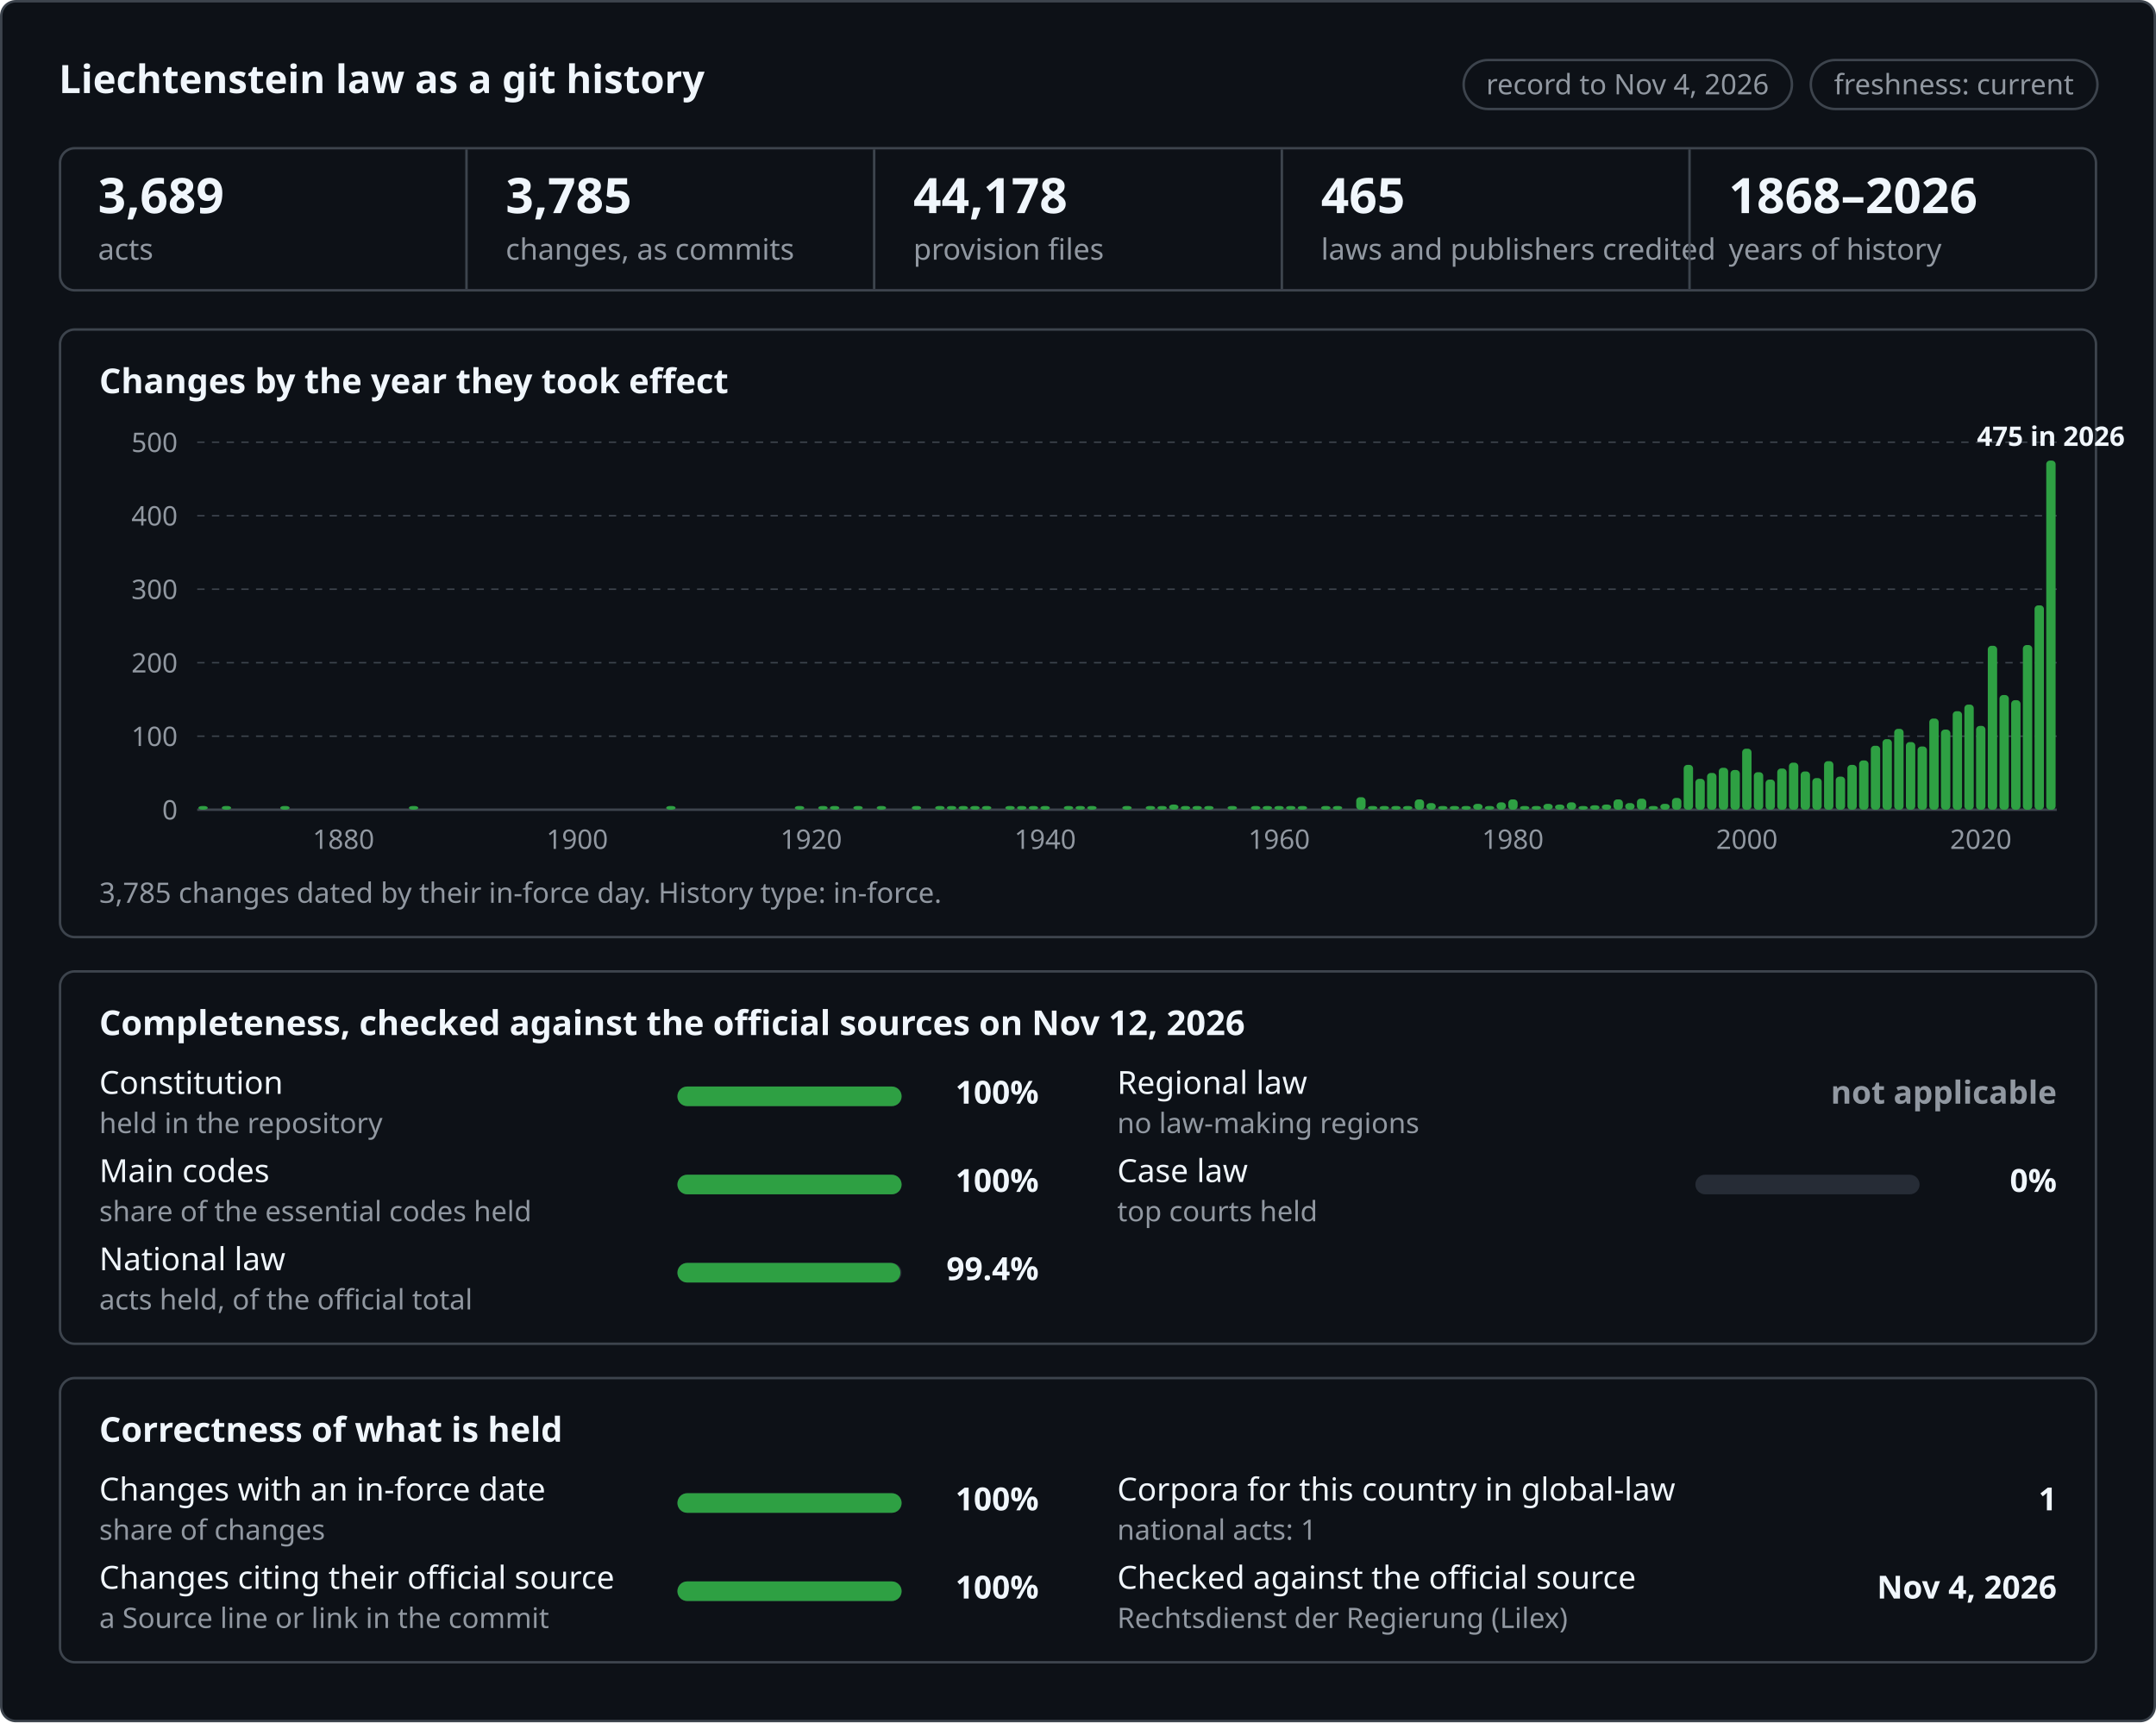
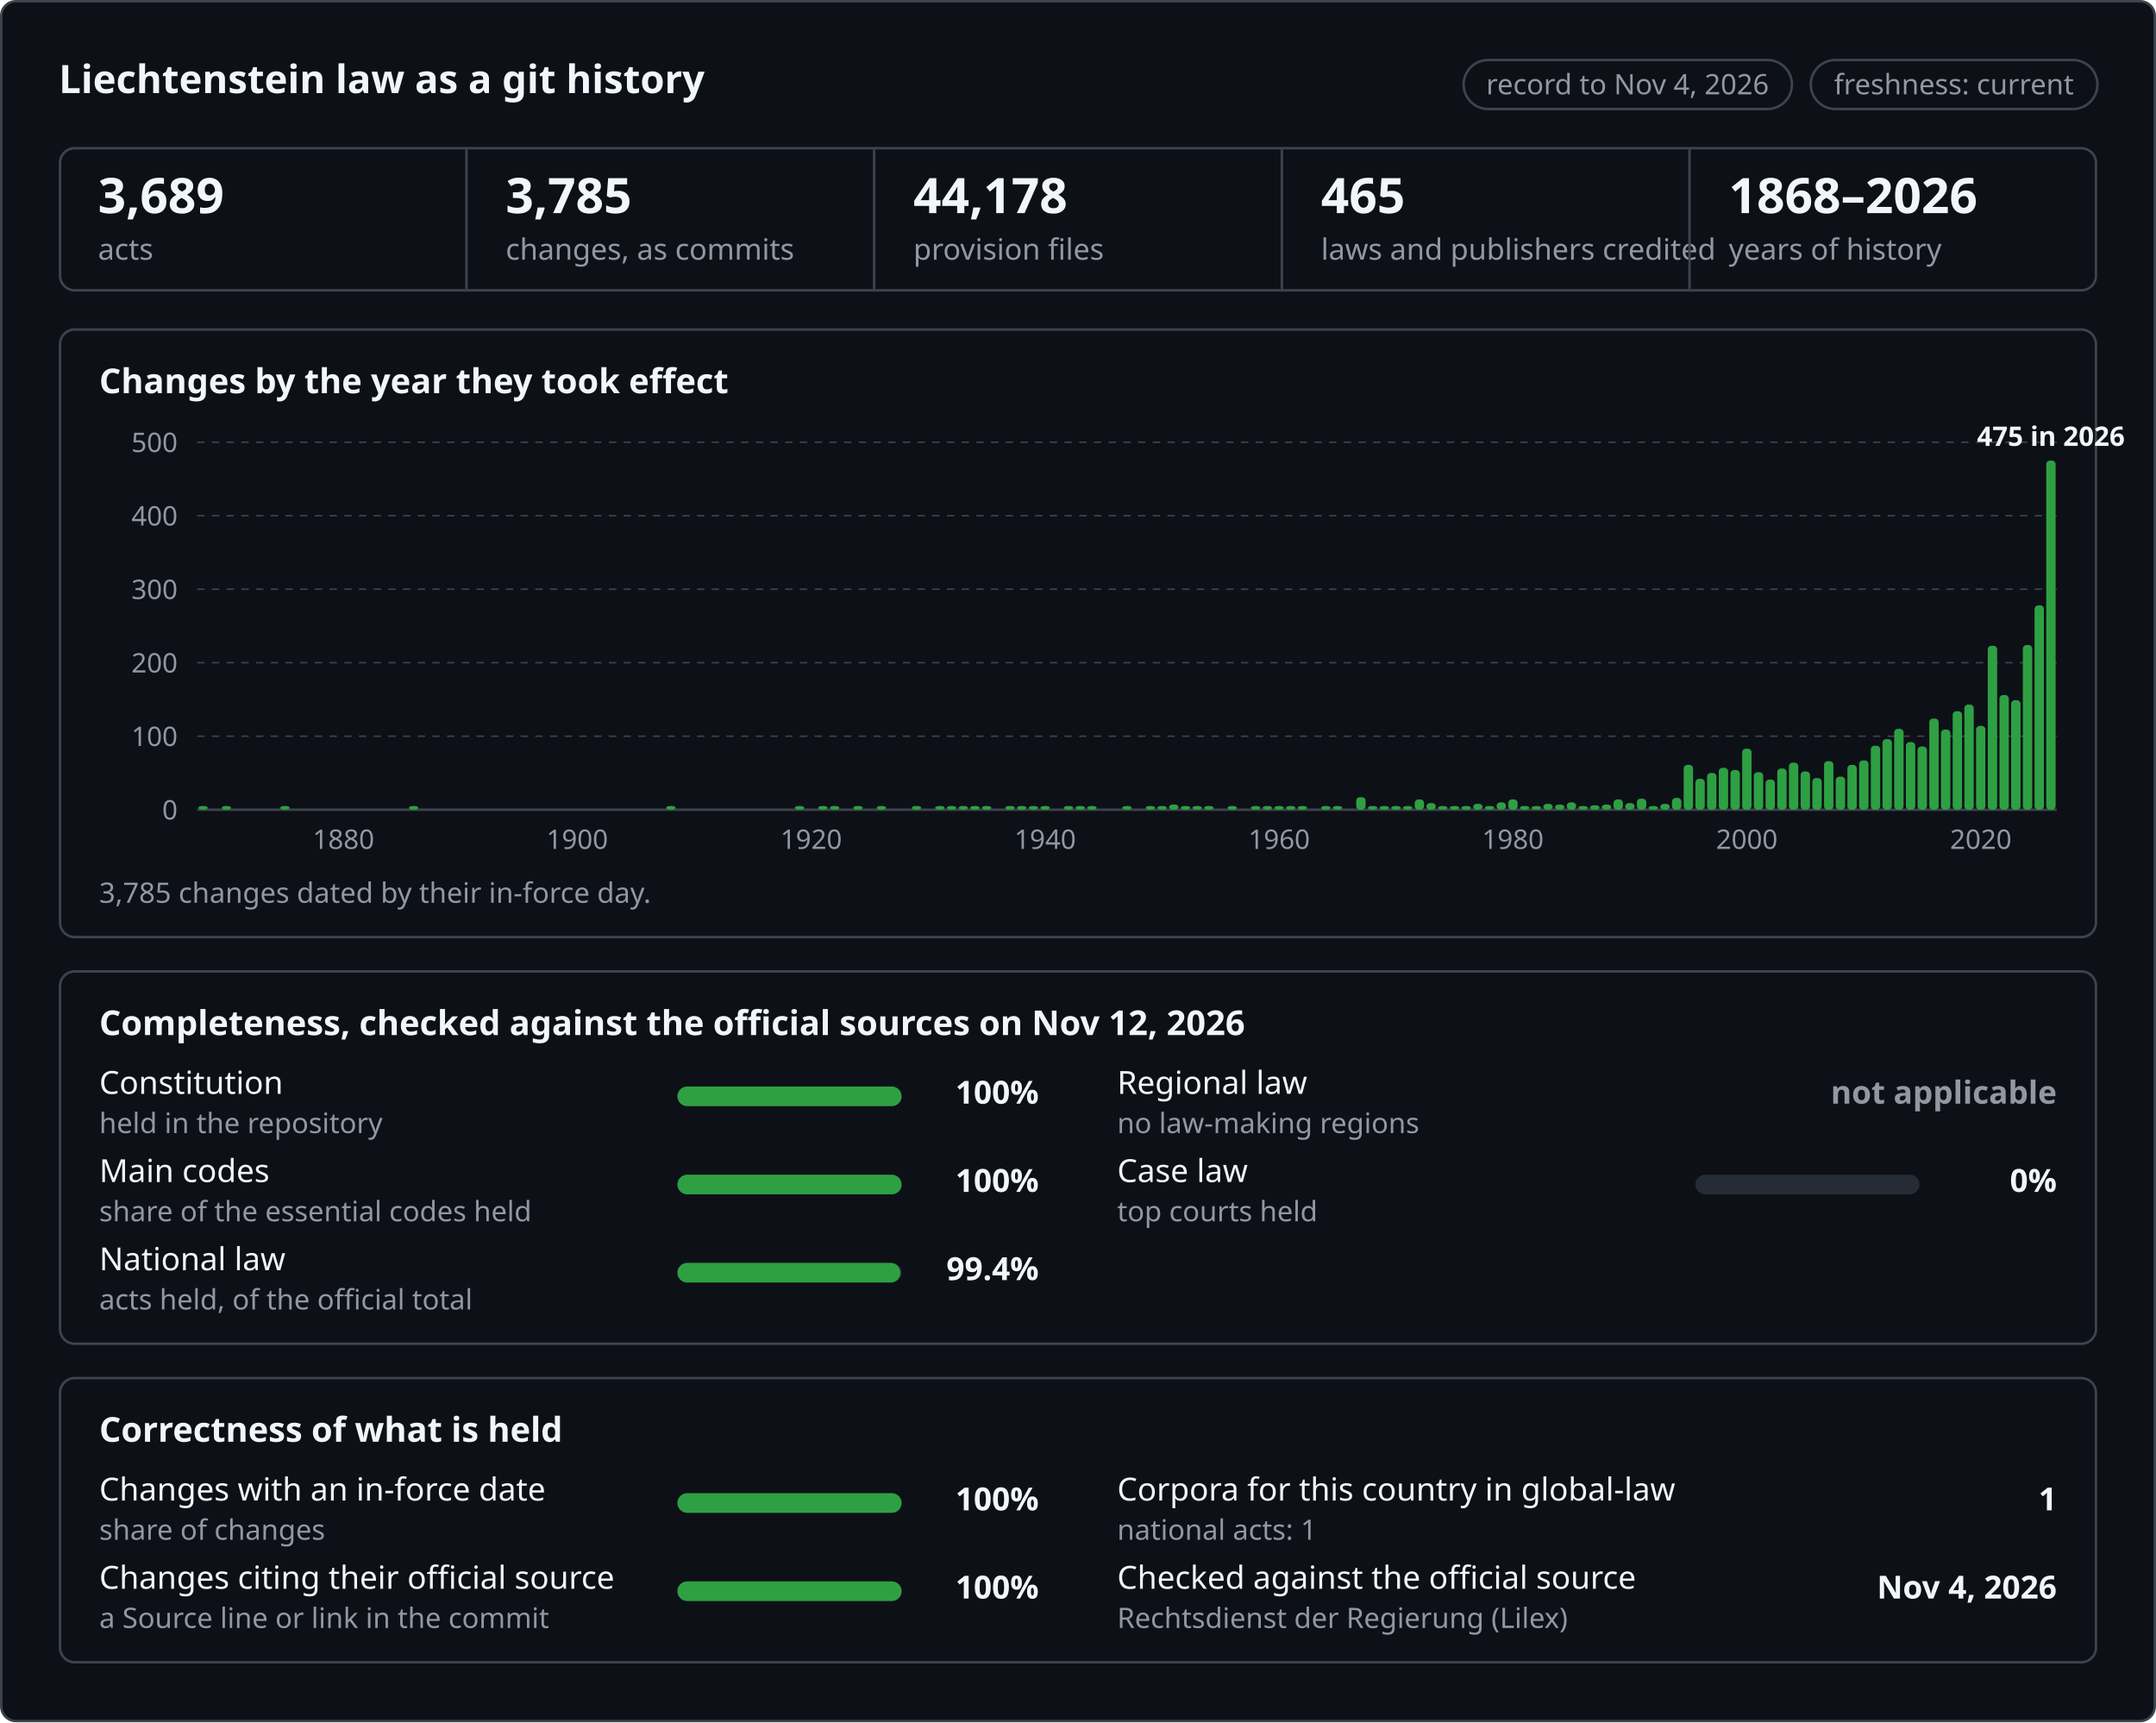
<svg xmlns="http://www.w3.org/2000/svg" width="880" height="703" viewBox="0 0 880 703" font-family="-apple-system,BlinkMacSystemFont,Segoe UI,Noto Sans,Helvetica,Arial,sans-serif">
  <rect x="0.5" y="0.5" width="879" height="702" rx="6" fill="#0d1117" stroke="#3d444d" />
  <text x="24" y="38" font-size="16" font-weight="600" fill="#f0f6fc">Liechtenstein law as a git history</text>
  <rect x="597.4" y="24.5" width="134" height="20" rx="10" fill="none" stroke="#3d444d" />
  <text x="664.3" y="38.5" font-size="11.5" font-weight="500" text-anchor="middle" fill="#9198a1">record to Nov 4, 2026</text>
  <rect x="739.1" y="24.5" width="117" height="20" rx="10" fill="none" stroke="#3d444d" />
  <text x="797.5" y="38.5" font-size="11.5" font-weight="500" text-anchor="middle" fill="#9198a1">freshness: current</text>
  <rect x="24.5" y="60.5" width="831" height="58" rx="6" fill="#0d1117" stroke="#3d444d" />
  <text x="40.0" y="87" font-size="20" font-weight="600" fill="#f0f6fc">3,689</text>
  <text x="40.0" y="106" font-size="12" fill="#9198a1">acts</text>
  <line x1="190.4" y1="61" x2="190.4" y2="118" stroke="#3d444d" />
  <text x="206.4" y="87" font-size="20" font-weight="600" fill="#f0f6fc">3,785</text>
  <text x="206.4" y="106" font-size="12" fill="#9198a1">changes, as commits</text>
  <line x1="356.8" y1="61" x2="356.8" y2="118" stroke="#3d444d" />
  <text x="372.8" y="87" font-size="20" font-weight="600" fill="#f0f6fc">44,178</text>
  <text x="372.8" y="106" font-size="12" fill="#9198a1">provision files</text>
  <line x1="523.2" y1="61" x2="523.2" y2="118" stroke="#3d444d" />
  <text x="539.2" y="87" font-size="20" font-weight="600" fill="#f0f6fc">465</text>
  <text x="539.2" y="106" font-size="12" fill="#9198a1" textLength="142" lengthAdjust="spacingAndGlyphs">laws and publishers credited</text>
  <line x1="689.6" y1="61" x2="689.6" y2="118" stroke="#3d444d" />
  <text x="705.6" y="87" font-size="20" font-weight="600" fill="#f0f6fc">1868–2026</text>
  <text x="705.6" y="106" font-size="12" fill="#9198a1">years of history</text>
  <rect x="24.5" y="134.5" width="831" height="248" rx="6" fill="#0d1117" stroke="#3d444d" />
  <text x="40.5" y="160.5" font-size="14" font-weight="600" fill="#f0f6fc">Changes by the year they took effect</text>
  <line x1="80.5" y1="330.5" x2="839.5" y2="330.5" stroke="#3d444d" stroke-width="1" />
  <text x="72.5" y="334.5" font-size="11" text-anchor="end" fill="#9198a1">0</text>
  <line x1="80.5" y1="300.5" x2="839.5" y2="300.5" stroke="#3d444d" stroke-width="0.6" stroke-dasharray="3 3" />
  <text x="72.5" y="304.5" font-size="11" text-anchor="end" fill="#9198a1">100</text>
  <line x1="80.5" y1="270.5" x2="839.5" y2="270.5" stroke="#3d444d" stroke-width="0.6" stroke-dasharray="3 3" />
  <text x="72.5" y="274.5" font-size="11" text-anchor="end" fill="#9198a1">200</text>
  <line x1="80.5" y1="240.5" x2="839.5" y2="240.5" stroke="#3d444d" stroke-width="0.6" stroke-dasharray="3 3" />
  <text x="72.5" y="244.5" font-size="11" text-anchor="end" fill="#9198a1">300</text>
  <line x1="80.5" y1="210.5" x2="839.5" y2="210.5" stroke="#3d444d" stroke-width="0.6" stroke-dasharray="3 3" />
  <text x="72.5" y="214.5" font-size="11" text-anchor="end" fill="#9198a1">400</text>
  <line x1="80.5" y1="180.5" x2="839.5" y2="180.5" stroke="#3d444d" stroke-width="0.6" stroke-dasharray="3 3" />
  <text x="72.5" y="184.5" font-size="11" text-anchor="end" fill="#9198a1">500</text>
  <rect x="80.98" y="329.0" width="3.82" height="1.5" rx="1.5" fill="#2ea043" />
  <rect x="90.52" y="329.0" width="3.82" height="1.5" rx="1.5" fill="#2ea043" />
  <rect x="114.39" y="329.0" width="3.82" height="1.5" rx="1.5" fill="#2ea043" />
  <text x="140.2" y="346.5" font-size="11" text-anchor="middle" fill="#9198a1">1880</text>
  <rect x="166.90" y="329.0" width="3.82" height="1.5" rx="1.5" fill="#2ea043" />
  <text x="235.6" y="346.5" font-size="11" text-anchor="middle" fill="#9198a1">1900</text>
  <rect x="271.92" y="329.0" width="3.82" height="1.5" rx="1.5" fill="#2ea043" />
  <rect x="324.43" y="329.0" width="3.82" height="1.5" rx="1.5" fill="#2ea043" />
  <text x="331.1" y="346.5" font-size="11" text-anchor="middle" fill="#9198a1">1920</text>
  <rect x="333.98" y="329.0" width="3.82" height="1.5" rx="1.5" fill="#2ea043" />
  <rect x="338.75" y="329.0" width="3.82" height="1.5" rx="1.5" fill="#2ea043" />
  <rect x="348.30" y="329.0" width="3.82" height="1.5" rx="1.5" fill="#2ea043" />
  <rect x="357.85" y="329.0" width="3.82" height="1.5" rx="1.5" fill="#2ea043" />
  <rect x="372.17" y="329.0" width="3.82" height="1.5" rx="1.5" fill="#2ea043" />
  <rect x="381.71" y="329.0" width="3.82" height="1.5" rx="1.5" fill="#2ea043" />
  <rect x="386.49" y="329.0" width="3.82" height="1.5" rx="1.5" fill="#2ea043" />
  <rect x="391.26" y="329.0" width="3.82" height="1.5" rx="1.5" fill="#2ea043" />
  <rect x="396.03" y="329.0" width="3.82" height="1.5" rx="1.5" fill="#2ea043" />
  <rect x="400.81" y="329.0" width="3.82" height="1.5" rx="1.5" fill="#2ea043" />
  <rect x="410.35" y="329.0" width="3.82" height="1.5" rx="1.5" fill="#2ea043" />
  <rect x="415.13" y="329.0" width="3.82" height="1.5" rx="1.5" fill="#2ea043" />
  <rect x="419.90" y="329.0" width="3.82" height="1.5" rx="1.5" fill="#2ea043" />
  <rect x="424.68" y="329.0" width="3.82" height="1.5" rx="1.5" fill="#2ea043" />
  <text x="426.6" y="346.5" font-size="11" text-anchor="middle" fill="#9198a1">1940</text>
  <rect x="434.22" y="329.0" width="3.82" height="1.5" rx="1.5" fill="#2ea043" />
  <rect x="439.00" y="329.0" width="3.82" height="1.5" rx="1.5" fill="#2ea043" />
  <rect x="443.77" y="329.0" width="3.82" height="1.5" rx="1.5" fill="#2ea043" />
  <rect x="458.09" y="329.0" width="3.82" height="1.5" rx="1.5" fill="#2ea043" />
  <rect x="467.64" y="329.0" width="3.82" height="1.5" rx="1.5" fill="#2ea043" />
  <rect x="472.41" y="329.0" width="3.82" height="1.5" rx="1.5" fill="#2ea043" />
  <rect x="477.18" y="328.4" width="3.82" height="2.1" rx="1.5" fill="#2ea043" />
  <rect x="481.96" y="329.0" width="3.82" height="1.5" rx="1.5" fill="#2ea043" />
  <rect x="486.73" y="329.0" width="3.82" height="1.5" rx="1.5" fill="#2ea043" />
  <rect x="491.51" y="329.0" width="3.82" height="1.5" rx="1.5" fill="#2ea043" />
  <rect x="501.05" y="329.0" width="3.82" height="1.5" rx="1.5" fill="#2ea043" />
  <rect x="510.60" y="329.0" width="3.82" height="1.5" rx="1.5" fill="#2ea043" />
  <rect x="515.37" y="329.0" width="3.82" height="1.5" rx="1.5" fill="#2ea043" />
  <rect x="520.15" y="329.0" width="3.82" height="1.5" rx="1.5" fill="#2ea043" />
  <text x="522.1" y="346.5" font-size="11" text-anchor="middle" fill="#9198a1">1960</text>
  <rect x="524.92" y="329.0" width="3.82" height="1.5" rx="1.5" fill="#2ea043" />
  <rect x="529.69" y="329.0" width="3.82" height="1.5" rx="1.5" fill="#2ea043" />
  <rect x="539.24" y="329.0" width="3.82" height="1.5" rx="1.5" fill="#2ea043" />
  <rect x="544.02" y="329.0" width="3.82" height="1.5" rx="1.5" fill="#2ea043" />
  <rect x="553.56" y="325.4" width="3.82" height="5.1" rx="1.5" fill="#2ea043" />
  <rect x="558.34" y="329.0" width="3.82" height="1.5" rx="1.5" fill="#2ea043" />
  <rect x="563.11" y="329.0" width="3.82" height="1.5" rx="1.5" fill="#2ea043" />
  <rect x="567.88" y="329.0" width="3.82" height="1.5" rx="1.5" fill="#2ea043" />
  <rect x="572.66" y="329.0" width="3.82" height="1.5" rx="1.5" fill="#2ea043" />
  <rect x="577.43" y="326.3" width="3.82" height="4.2" rx="1.5" fill="#2ea043" />
  <rect x="582.20" y="327.8" width="3.82" height="2.7" rx="1.5" fill="#2ea043" />
  <rect x="586.98" y="329.0" width="3.82" height="1.5" rx="1.5" fill="#2ea043" />
  <rect x="591.75" y="329.0" width="3.82" height="1.5" rx="1.5" fill="#2ea043" />
  <rect x="596.52" y="329.0" width="3.82" height="1.5" rx="1.5" fill="#2ea043" />
  <rect x="601.30" y="328.1" width="3.82" height="2.4" rx="1.5" fill="#2ea043" />
  <rect x="606.07" y="329.0" width="3.82" height="1.5" rx="1.5" fill="#2ea043" />
  <rect x="610.85" y="327.5" width="3.82" height="3.0" rx="1.5" fill="#2ea043" />
  <rect x="615.62" y="326.3" width="3.82" height="4.2" rx="1.5" fill="#2ea043" />
  <text x="617.5" y="346.5" font-size="11" text-anchor="middle" fill="#9198a1">1980</text>
  <rect x="620.39" y="329.0" width="3.82" height="1.5" rx="1.5" fill="#2ea043" />
  <rect x="625.17" y="329.0" width="3.82" height="1.5" rx="1.5" fill="#2ea043" />
  <rect x="629.94" y="328.1" width="3.82" height="2.4" rx="1.5" fill="#2ea043" />
  <rect x="634.71" y="328.4" width="3.82" height="2.1" rx="1.5" fill="#2ea043" />
  <rect x="639.49" y="327.5" width="3.82" height="3.0" rx="1.5" fill="#2ea043" />
  <rect x="644.26" y="329.0" width="3.82" height="1.5" rx="1.5" fill="#2ea043" />
  <rect x="649.03" y="328.7" width="3.82" height="1.8" rx="1.5" fill="#2ea043" />
  <rect x="653.81" y="328.4" width="3.82" height="2.1" rx="1.5" fill="#2ea043" />
  <rect x="658.58" y="326.3" width="3.82" height="4.2" rx="1.5" fill="#2ea043" />
  <rect x="663.35" y="327.8" width="3.82" height="2.7" rx="1.5" fill="#2ea043" />
  <rect x="668.13" y="326.0" width="3.82" height="4.5" rx="1.5" fill="#2ea043" />
  <rect x="672.90" y="329.0" width="3.82" height="1.5" rx="1.5" fill="#2ea043" />
  <rect x="677.68" y="328.1" width="3.82" height="2.4" rx="1.5" fill="#2ea043" />
  <rect x="682.45" y="325.7" width="3.82" height="4.8" rx="1.5" fill="#2ea043" />
  <rect x="687.22" y="312.2" width="3.82" height="18.3" rx="1.5" fill="#2ea043" />
  <rect x="692.00" y="317.9" width="3.82" height="12.6" rx="1.5" fill="#2ea043" />
  <rect x="696.77" y="315.5" width="3.82" height="15.0" rx="1.5" fill="#2ea043" />
  <rect x="701.54" y="313.4" width="3.82" height="17.1" rx="1.5" fill="#2ea043" />
  <rect x="706.32" y="314.3" width="3.82" height="16.2" rx="1.5" fill="#2ea043" />
  <rect x="711.09" y="305.6" width="3.82" height="24.9" rx="1.5" fill="#2ea043" />
  <text x="713.0" y="346.5" font-size="11" text-anchor="middle" fill="#9198a1">2000</text>
  <rect x="715.86" y="315.2" width="3.82" height="15.3" rx="1.5" fill="#2ea043" />
  <rect x="720.64" y="318.2" width="3.82" height="12.3" rx="1.5" fill="#2ea043" />
  <rect x="725.41" y="313.7" width="3.82" height="16.8" rx="1.5" fill="#2ea043" />
  <rect x="730.18" y="311.3" width="3.82" height="19.2" rx="1.5" fill="#2ea043" />
  <rect x="734.96" y="314.9" width="3.82" height="15.6" rx="1.5" fill="#2ea043" />
  <rect x="739.73" y="317.6" width="3.82" height="12.9" rx="1.5" fill="#2ea043" />
  <rect x="744.51" y="310.7" width="3.82" height="19.8" rx="1.5" fill="#2ea043" />
  <rect x="749.28" y="317.0" width="3.82" height="13.5" rx="1.5" fill="#2ea043" />
  <rect x="754.05" y="312.2" width="3.82" height="18.3" rx="1.5" fill="#2ea043" />
  <rect x="758.83" y="310.4" width="3.82" height="20.1" rx="1.5" fill="#2ea043" />
  <rect x="763.60" y="304.4" width="3.82" height="26.1" rx="1.5" fill="#2ea043" />
  <rect x="768.37" y="301.7" width="3.82" height="28.8" rx="1.5" fill="#2ea043" />
  <rect x="773.15" y="297.5" width="3.82" height="33.0" rx="1.5" fill="#2ea043" />
  <rect x="777.92" y="302.9" width="3.82" height="27.6" rx="1.5" fill="#2ea043" />
  <rect x="782.69" y="304.7" width="3.82" height="25.8" rx="1.5" fill="#2ea043" />
  <rect x="787.47" y="293.3" width="3.82" height="37.2" rx="1.5" fill="#2ea043" />
  <rect x="792.24" y="297.8" width="3.82" height="32.7" rx="1.5" fill="#2ea043" />
  <rect x="797.02" y="290.3" width="3.82" height="40.2" rx="1.5" fill="#2ea043" />
  <rect x="801.79" y="287.6" width="3.82" height="42.9" rx="1.5" fill="#2ea043" />
  <rect x="806.56" y="296.3" width="3.82" height="34.2" rx="1.5" fill="#2ea043" />
  <text x="808.5" y="346.5" font-size="11" text-anchor="middle" fill="#9198a1">2020</text>
  <rect x="811.34" y="263.6" width="3.82" height="66.9" rx="1.5" fill="#2ea043" />
  <rect x="816.11" y="283.7" width="3.82" height="46.8" rx="1.5" fill="#2ea043" />
  <rect x="820.88" y="285.8" width="3.82" height="44.7" rx="1.5" fill="#2ea043" />
  <rect x="825.66" y="263.3" width="3.82" height="67.2" rx="1.5" fill="#2ea043" />
  <rect x="830.43" y="247.1" width="3.82" height="83.4" rx="1.5" fill="#2ea043" />
  <rect x="835.20" y="188.0" width="3.82" height="142.5" rx="1.5" fill="#2ea043" />
  <text x="837.1" y="182.0" font-size="11" font-weight="600" text-anchor="middle" fill="#f0f6fc">475 in 2026</text>
-   <text x="40.5" y="368.5" font-size="11.5" fill="#9198a1">3,785 changes dated by their in-force day. History type: in-force.</text>
+   <text x="40.5" y="368.5" font-size="11.5" fill="#9198a1">3,785 changes dated by their in-force day.</text>
  <rect x="24.5" y="396.5" width="831" height="152" rx="6" fill="#0d1117" stroke="#3d444d" />
  <text x="40.5" y="422.5" font-size="14" font-weight="600" fill="#f0f6fc">Completeness, checked against the official sources on Nov 12, 2026</text>
  <text x="40.5" y="446.5" font-size="13" fill="#f0f6fc">Constitution</text>
  <text x="40.5" y="462.5" font-size="11.5" fill="#9198a1">held in the repository</text>
  <g>
    <rect x="276.5" y="443.5" width="91.5" height="8" rx="4" fill="#262c36" />
    <rect x="276.5" y="443.5" width="91.5" height="8" rx="4" fill="#2ea043" />
  </g>
  <text x="424.0" y="450.5" font-size="13" font-weight="600" text-anchor="end" fill="#f0f6fc">100%</text>
  <text x="40.5" y="482.5" font-size="13" fill="#f0f6fc">Main codes</text>
  <text x="40.5" y="498.5" font-size="11.5" fill="#9198a1">share of the essential codes held</text>
  <g>
    <rect x="276.5" y="479.5" width="91.5" height="8" rx="4" fill="#262c36" />
    <rect x="276.5" y="479.5" width="91.5" height="8" rx="4" fill="#2ea043" />
  </g>
  <text x="424.0" y="486.5" font-size="13" font-weight="600" text-anchor="end" fill="#f0f6fc">100%</text>
  <text x="40.5" y="518.5" font-size="13" fill="#f0f6fc">National law</text>
  <text x="40.5" y="534.5" font-size="11.5" fill="#9198a1">acts held, of the official total</text>
  <g>
    <rect x="276.5" y="515.5" width="91.5" height="8" rx="4" fill="#262c36" />
    <rect x="276.5" y="515.5" width="91.0" height="8" rx="4" fill="#2ea043" />
  </g>
  <text x="424.0" y="522.5" font-size="13" font-weight="600" text-anchor="end" fill="#f0f6fc">99.4%</text>
  <text x="456.0" y="446.5" font-size="13" fill="#f0f6fc">Regional law</text>
  <text x="456.0" y="462.5" font-size="11.5" fill="#9198a1">no law-making regions</text>
  <text x="839.5" y="450.5" font-size="13" font-weight="600" text-anchor="end" fill="#9198a1">not applicable</text>
  <text x="456.0" y="482.5" font-size="13" fill="#f0f6fc">Case law</text>
  <text x="456.0" y="498.5" font-size="11.5" fill="#9198a1">top courts held</text>
  <g>
    <rect x="692.0" y="479.5" width="91.5" height="8" rx="4" fill="#262c36" />
  </g>
  <text x="839.5" y="486.5" font-size="13" font-weight="600" text-anchor="end" fill="#f0f6fc">0%</text>
  <rect x="24.5" y="562.5" width="831" height="116" rx="6" fill="#0d1117" stroke="#3d444d" />
  <text x="40.5" y="588.5" font-size="14" font-weight="600" fill="#f0f6fc">Correctness of what is held</text>
  <text x="40.5" y="612.5" font-size="13" fill="#f0f6fc">Changes with an in-force date</text>
  <text x="40.5" y="628.5" font-size="11.5" fill="#9198a1">share of changes</text>
  <g>
    <rect x="276.5" y="609.5" width="91.5" height="8" rx="4" fill="#262c36" />
    <rect x="276.5" y="609.5" width="91.5" height="8" rx="4" fill="#2ea043" />
  </g>
  <text x="424.0" y="616.5" font-size="13" font-weight="600" text-anchor="end" fill="#f0f6fc">100%</text>
  <text x="40.5" y="648.5" font-size="13" fill="#f0f6fc">Changes citing their official source</text>
  <text x="40.5" y="664.5" font-size="11.5" fill="#9198a1">a Source line or link in the commit</text>
  <g>
    <rect x="276.5" y="645.5" width="91.5" height="8" rx="4" fill="#262c36" />
    <rect x="276.5" y="645.5" width="91.5" height="8" rx="4" fill="#2ea043" />
  </g>
  <text x="424.0" y="652.5" font-size="13" font-weight="600" text-anchor="end" fill="#f0f6fc">100%</text>
  <text x="456.0" y="612.5" font-size="13" fill="#f0f6fc">Corpora for this country in global-law</text>
  <text x="456.0" y="628.5" font-size="11.5" fill="#9198a1">national acts: 1</text>
  <text x="839.5" y="616.5" font-size="13" font-weight="600" text-anchor="end" fill="#f0f6fc">1</text>
  <text x="456.0" y="648.5" font-size="13" fill="#f0f6fc">Checked against the official source</text>
  <text x="456.0" y="664.5" font-size="11.5" fill="#9198a1">Rechtsdienst der Regierung (Lilex)</text>
  <text x="839.5" y="652.5" font-size="13" font-weight="600" text-anchor="end" fill="#f0f6fc">Nov 4, 2026</text>
</svg>
